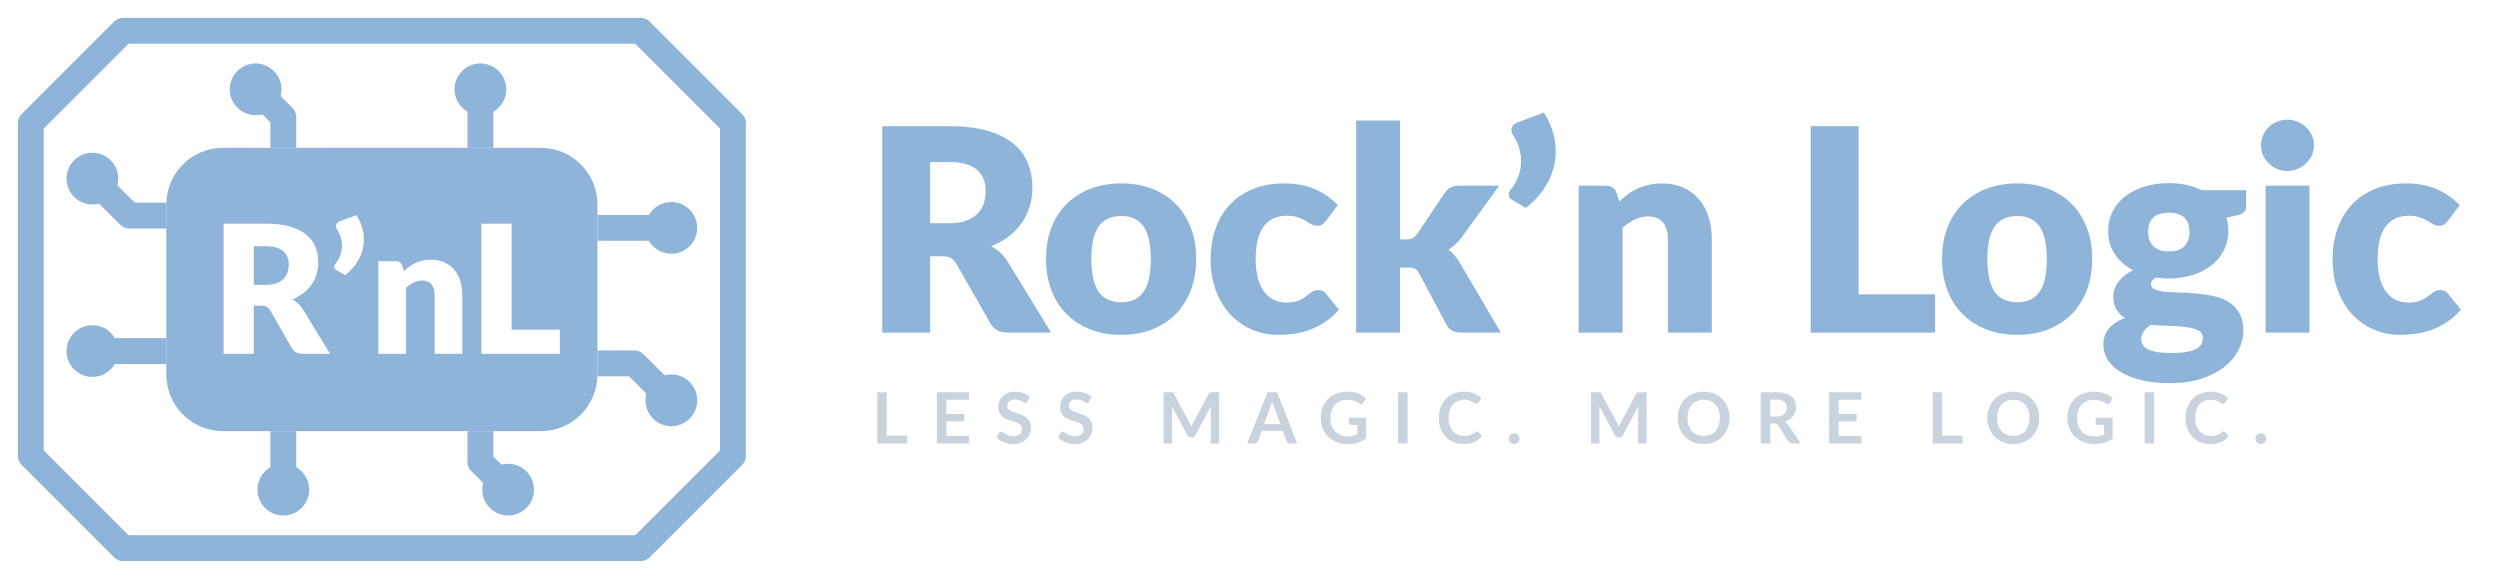
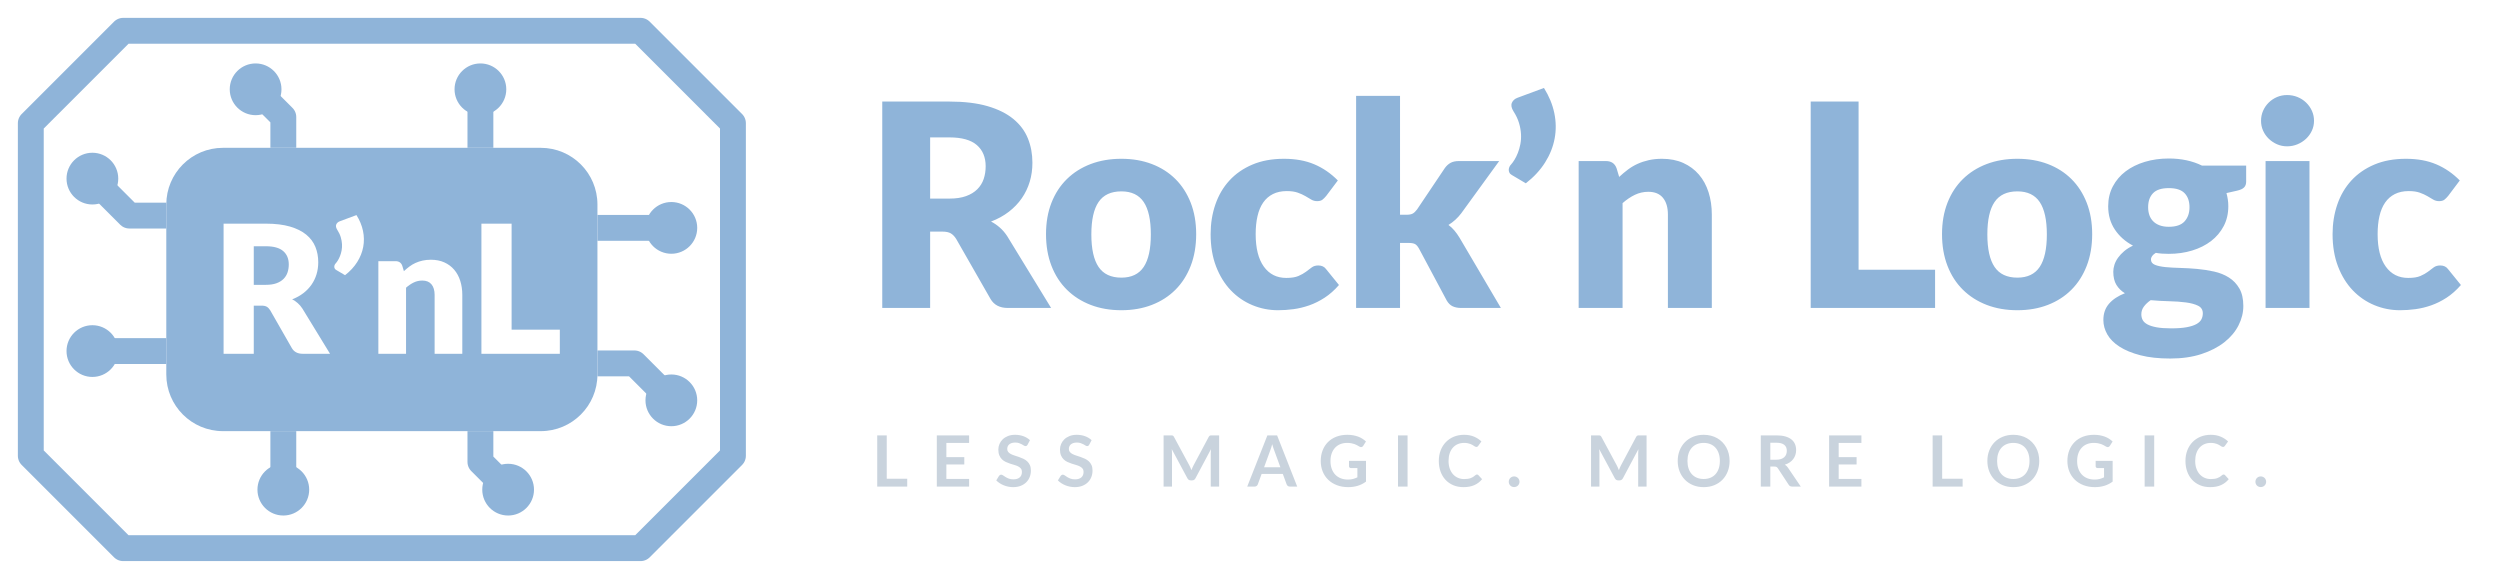
<svg xmlns="http://www.w3.org/2000/svg" viewBox="-2 -2 405.9 94">
  <polygon points="18,3 102,3 117,18 117,72 102,87 18,87 3,72 3,18" fill="none" stroke="#8fb4d9" stroke-width="4.2" stroke-linejoin="round" />
  <polyline points="25,33 19,33 13,27" fill="none" stroke="#8fb4d9" stroke-width="4.2" stroke-linejoin="round" />
  <circle cx="13" cy="27" r="4.2" fill="#8fb4d9" />
  <polyline points="25,55 13,55" fill="none" stroke="#8fb4d9" stroke-width="4.2" stroke-linejoin="round" />
  <circle cx="13" cy="55" r="4.2" fill="#8fb4d9" />
  <polyline points="44,22 44,17 39.5,12.5" fill="none" stroke="#8fb4d9" stroke-width="4.2" stroke-linejoin="round" />
  <circle cx="39.5" cy="12.5" r="4.2" fill="#8fb4d9" />
  <polyline points="76,22 76,12.5" fill="none" stroke="#8fb4d9" stroke-width="4.2" stroke-linejoin="round" />
  <circle cx="76" cy="12.5" r="4.2" fill="#8fb4d9" />
  <polyline points="95,57 101,57 107,63" fill="none" stroke="#8fb4d9" stroke-width="4.2" stroke-linejoin="round" />
  <circle cx="107" cy="63" r="4.2" fill="#8fb4d9" />
  <polyline points="95,35 107,35" fill="none" stroke="#8fb4d9" stroke-width="4.2" stroke-linejoin="round" />
  <circle cx="107" cy="35" r="4.2" fill="#8fb4d9" />
  <polyline points="76,68 76,73 80.5,77.5" fill="none" stroke="#8fb4d9" stroke-width="4.2" stroke-linejoin="round" />
  <circle cx="80.5" cy="77.5" r="4.2" fill="#8fb4d9" />
  <polyline points="44,68 44,77.5" fill="none" stroke="#8fb4d9" stroke-width="4.2" stroke-linejoin="round" />
  <circle cx="44" cy="77.5" r="4.2" fill="#8fb4d9" />
  <path d="M34.2,22 H85.8 A9.2,9.2 0 0 1 95,31.2 V58.8 A9.2,9.2 0 0 1 85.8,68 H34.2 A9.2,9.2 0 0 1 25,58.8 V31.2 A9.2,9.2 0 0 1 34.2,22 Z M41.174 44.246Q42.175 44.246 42.878 43.992Q43.581 43.738 44.031 43.289Q44.48 42.84 44.683 42.238Q44.886 41.636 44.886 40.94Q44.886 39.548 43.98 38.765Q43.074 37.982 41.174 37.982H39.202V44.246ZM51.585 55.44H47.148Q45.916 55.44 45.379 54.512L41.87 48.378Q41.624 47.987 41.319 47.806Q41.015 47.624 40.449 47.624H39.202V55.44H34.301V34.313H41.174Q43.465 34.313 45.082 34.785Q46.699 35.256 47.721 36.097Q48.743 36.938 49.207 38.084Q49.671 39.229 49.671 40.578Q49.671 41.607 49.396 42.52Q49.12 43.434 48.584 44.21Q48.047 44.985 47.257 45.594Q46.467 46.203 45.437 46.595Q45.916 46.841 46.336 47.211Q46.757 47.581 47.09 48.088ZM55.877 32.921Q56.66 34.168 56.936 35.488Q57.211 36.807 56.972 38.091Q56.733 39.374 55.993 40.548Q55.254 41.723 54.021 42.68L52.6 41.839Q52.412 41.737 52.339 41.585Q52.267 41.433 52.274 41.281Q52.281 41.128 52.347 40.991Q52.412 40.853 52.513 40.752Q52.673 40.578 52.861 40.273Q53.05 39.968 53.209 39.562Q53.369 39.157 53.463 38.671Q53.557 38.185 53.528 37.641Q53.499 37.097 53.325 36.51Q53.151 35.923 52.76 35.314Q52.441 34.806 52.593 34.444Q52.745 34.081 53.18 33.922ZM63.577 42.027Q64.012 41.621 64.476 41.273Q64.94 40.925 65.469 40.686Q65.998 40.447 66.614 40.309Q67.231 40.171 67.956 40.171Q69.188 40.171 70.138 40.599Q71.088 41.027 71.74 41.788Q72.393 42.549 72.726 43.601Q73.06 44.652 73.06 45.884V55.44H68.565V45.884Q68.565 44.782 68.057 44.166Q67.55 43.55 66.564 43.55Q65.824 43.55 65.179 43.862Q64.534 44.173 63.925 44.71V55.44H59.43V40.403H62.214Q63.055 40.403 63.316 41.157ZM88.894 51.525V55.44H76.163V34.313H81.064V51.525Z" fill="#8fb4d9" fill-rule="evenodd" />
-   <path d="M152.145 34.244Q153.732 34.244 154.847 33.841Q155.963 33.439 156.676 32.726Q157.389 32.013 157.711 31.059Q158.033 30.104 158.033 29.0Q158.033 26.792 156.596 25.55Q155.158 24.308 152.145 24.308H149.017V34.244ZM168.659 52.0H161.621Q159.666 52.0 158.815 50.528L153.249 40.799Q152.858 40.178 152.375 39.891Q151.892 39.603 150.995 39.603H149.017V52.0H141.243V18.489H152.145Q155.779 18.489 158.344 19.236Q160.908 19.984 162.53 21.318Q164.151 22.652 164.887 24.469Q165.623 26.286 165.623 28.425Q165.623 30.058 165.186 31.507Q164.749 32.956 163.898 34.187Q163.047 35.417 161.793 36.383Q160.54 37.349 158.907 37.97Q159.666 38.361 160.333 38.948Q161.0 39.534 161.529 40.339ZM180.067 27.781Q182.781 27.781 185.012 28.632Q187.243 29.483 188.842 31.07Q190.44 32.657 191.326 34.922Q192.211 37.188 192.211 40.017Q192.211 42.869 191.326 45.157Q190.44 47.446 188.842 49.044Q187.243 50.643 185.012 51.505Q182.781 52.368 180.067 52.368Q177.33 52.368 175.088 51.505Q172.845 50.643 171.224 49.044Q169.602 47.446 168.716 45.157Q167.831 42.869 167.831 40.017Q167.831 37.188 168.716 34.922Q169.602 32.657 171.224 31.07Q172.845 29.483 175.088 28.632Q177.33 27.781 180.067 27.781ZM180.067 47.078Q182.528 47.078 183.69 45.342Q184.851 43.605 184.851 40.063Q184.851 36.521 183.69 34.796Q182.528 33.071 180.067 33.071Q177.537 33.071 176.364 34.796Q175.191 36.521 175.191 40.063Q175.191 43.605 176.364 45.342Q177.537 47.078 180.067 47.078ZM213.325 33.807Q213.003 34.198 212.704 34.428Q212.405 34.658 211.853 34.658Q211.324 34.658 210.899 34.405Q210.473 34.152 209.944 33.841Q209.415 33.531 208.702 33.278Q207.989 33.025 206.931 33.025Q205.62 33.025 204.666 33.508Q203.711 33.991 203.09 34.888Q202.469 35.785 202.17 37.084Q201.871 38.384 201.871 40.017Q201.871 43.444 203.194 45.284Q204.516 47.124 206.839 47.124Q208.081 47.124 208.806 46.814Q209.53 46.503 210.036 46.123Q210.542 45.744 210.968 45.422Q211.393 45.1 212.037 45.1Q212.888 45.1 213.325 45.721L215.395 48.274Q214.291 49.539 213.072 50.332Q211.853 51.126 210.577 51.575Q209.3 52.023 208.012 52.196Q206.724 52.368 205.505 52.368Q203.32 52.368 201.331 51.54Q199.341 50.712 197.834 49.136Q196.328 47.561 195.442 45.261Q194.557 42.961 194.557 40.017Q194.557 37.441 195.328 35.199Q196.098 32.956 197.605 31.312Q199.111 29.667 201.331 28.724Q203.55 27.781 206.471 27.781Q209.277 27.781 211.393 28.678Q213.509 29.575 215.211 31.3ZM225.308 17.569V36.866H226.366Q227.033 36.866 227.378 36.671Q227.723 36.475 228.068 36.015L232.576 29.299Q232.99 28.724 233.519 28.437Q234.048 28.149 234.876 28.149H241.408L235.244 36.636Q234.37 37.786 233.174 38.522Q233.703 38.913 234.14 39.43Q234.577 39.948 234.968 40.592L241.684 52.0H235.244Q234.439 52.0 233.864 51.736Q233.289 51.471 232.898 50.804L228.39 42.363Q228.068 41.788 227.723 41.615Q227.378 41.443 226.688 41.443H225.308V52.0H218.178V17.569ZM248.676 16.281Q249.918 18.259 250.355 20.352Q250.792 22.445 250.413 24.48Q250.033 26.516 248.86 28.379Q247.687 30.242 245.732 31.76L243.478 30.426Q243.179 30.265 243.064 30.023Q242.949 29.782 242.961 29.541Q242.972 29.299 243.076 29.081Q243.179 28.862 243.34 28.701Q243.593 28.425 243.892 27.942Q244.191 27.459 244.444 26.815Q244.697 26.171 244.847 25.401Q244.996 24.63 244.95 23.768Q244.904 22.905 244.628 21.974Q244.352 21.042 243.731 20.076Q243.225 19.271 243.467 18.696Q243.708 18.121 244.398 17.868ZM260.889 30.725Q261.579 30.081 262.315 29.529Q263.051 28.977 263.89 28.598Q264.73 28.218 265.707 27.999Q266.685 27.781 267.835 27.781Q269.79 27.781 271.297 28.459Q272.803 29.138 273.838 30.346Q274.873 31.553 275.402 33.221Q275.931 34.888 275.931 36.843V52.0H268.801V36.843Q268.801 35.095 267.996 34.117Q267.191 33.14 265.627 33.14Q264.454 33.14 263.431 33.635Q262.407 34.129 261.441 34.98V52.0H254.311V28.149H258.727Q260.061 28.149 260.475 29.345ZM312.179 45.79V52.0H291.985V18.489H299.759V45.79ZM325.542 27.781Q328.256 27.781 330.487 28.632Q332.718 29.483 334.316 31.07Q335.915 32.657 336.8 34.922Q337.686 37.188 337.686 40.017Q337.686 42.869 336.8 45.157Q335.915 47.446 334.316 49.044Q332.718 50.643 330.487 51.505Q328.256 52.368 325.542 52.368Q322.805 52.368 320.562 51.505Q318.32 50.643 316.698 49.044Q315.077 47.446 314.192 45.157Q313.306 42.869 313.306 40.017Q313.306 37.188 314.192 34.922Q315.077 32.657 316.698 31.07Q318.32 29.483 320.562 28.632Q322.805 27.781 325.542 27.781ZM325.542 47.078Q328.003 47.078 329.164 45.342Q330.326 43.605 330.326 40.063Q330.326 36.521 329.164 34.796Q328.003 33.071 325.542 33.071Q323.012 33.071 321.839 34.796Q320.666 36.521 320.666 40.063Q320.666 43.605 321.839 45.342Q323.012 47.078 325.542 47.078ZM350.129 38.821Q351.9 38.821 352.693 37.935Q353.487 37.05 353.487 35.647Q353.487 34.198 352.693 33.37Q351.9 32.542 350.129 32.542Q348.358 32.542 347.564 33.37Q346.771 34.198 346.771 35.647Q346.771 36.337 346.966 36.912Q347.162 37.487 347.576 37.913Q347.99 38.338 348.622 38.579Q349.255 38.821 350.129 38.821ZM355.649 52.874Q355.649 52.023 354.89 51.644Q354.131 51.264 352.912 51.103Q351.693 50.942 350.186 50.907Q348.68 50.873 347.185 50.735Q346.518 51.195 346.092 51.758Q345.667 52.322 345.667 53.035Q345.667 53.541 345.885 53.955Q346.104 54.369 346.656 54.668Q347.208 54.967 348.139 55.139Q349.071 55.312 350.497 55.312Q352.038 55.312 353.027 55.128Q354.016 54.944 354.602 54.622Q355.189 54.3 355.419 53.852Q355.649 53.403 355.649 52.874ZM362.687 28.885V31.484Q362.687 32.082 362.353 32.427Q362.02 32.772 361.215 32.956L359.49 33.347Q359.628 33.853 359.708 34.382Q359.789 34.911 359.789 35.486Q359.789 37.28 359.041 38.706Q358.294 40.132 356.994 41.133Q355.695 42.133 353.924 42.674Q352.153 43.214 350.129 43.214Q349.577 43.214 349.048 43.179Q348.519 43.145 348.013 43.053Q347.231 43.536 347.231 44.134Q347.231 44.732 347.875 44.996Q348.519 45.261 349.577 45.365Q350.635 45.468 351.981 45.502Q353.326 45.537 354.729 45.663Q356.132 45.79 357.477 46.089Q358.823 46.388 359.881 47.055Q360.939 47.722 361.583 48.838Q362.227 49.953 362.227 51.678Q362.227 53.288 361.445 54.829Q360.663 56.37 359.145 57.566Q357.627 58.762 355.419 59.486Q353.211 60.211 350.359 60.211Q347.553 60.211 345.517 59.682Q343.482 59.153 342.136 58.29Q340.791 57.428 340.147 56.301Q339.503 55.174 339.503 53.955Q339.503 52.368 340.423 51.31Q341.343 50.252 342.999 49.608Q342.125 49.079 341.619 48.251Q341.113 47.423 341.113 46.112Q341.113 45.583 341.297 44.996Q341.481 44.41 341.883 43.846Q342.286 43.283 342.884 42.777Q343.482 42.271 344.31 41.88Q342.447 40.891 341.366 39.269Q340.285 37.648 340.285 35.486Q340.285 33.692 341.044 32.255Q341.803 30.817 343.125 29.816Q344.448 28.816 346.242 28.276Q348.036 27.735 350.129 27.735Q353.165 27.735 355.511 28.885ZM372.968 28.149V52.0H365.838V28.149ZM373.704 21.617Q373.704 22.468 373.359 23.215Q373.014 23.963 372.416 24.526Q371.818 25.09 371.024 25.424Q370.231 25.757 369.334 25.757Q368.46 25.757 367.701 25.424Q366.942 25.09 366.355 24.526Q365.769 23.963 365.435 23.215Q365.102 22.468 365.102 21.617Q365.102 20.743 365.435 19.984Q365.769 19.225 366.355 18.65Q366.942 18.075 367.701 17.753Q368.46 17.431 369.334 17.431Q370.231 17.431 371.024 17.753Q371.818 18.075 372.416 18.65Q373.014 19.225 373.359 19.984Q373.704 20.743 373.704 21.617ZM395.485 33.807Q395.163 34.198 394.864 34.428Q394.565 34.658 394.013 34.658Q393.484 34.658 393.058 34.405Q392.633 34.152 392.104 33.841Q391.575 33.531 390.862 33.278Q390.149 33.025 389.091 33.025Q387.78 33.025 386.825 33.508Q385.871 33.991 385.25 34.888Q384.629 35.785 384.33 37.084Q384.031 38.384 384.031 40.017Q384.031 43.444 385.353 45.284Q386.676 47.124 388.999 47.124Q390.241 47.124 390.965 46.814Q391.69 46.503 392.196 46.123Q392.702 45.744 393.127 45.422Q393.553 45.1 394.197 45.1Q395.048 45.1 395.485 45.721L397.555 48.274Q396.451 49.539 395.232 50.332Q394.013 51.126 392.736 51.575Q391.46 52.023 390.172 52.196Q388.884 52.368 387.665 52.368Q385.48 52.368 383.49 51.54Q381.501 50.712 379.994 49.136Q378.488 47.561 377.602 45.261Q376.717 42.961 376.717 40.017Q376.717 37.441 377.487 35.199Q378.258 32.956 379.764 31.312Q381.271 29.667 383.49 28.724Q385.71 27.781 388.631 27.781Q391.437 27.781 393.553 28.678Q395.669 29.575 397.371 31.3Z" fill="#8fb4d9" />
-   <path d="M145.296 68.724V70.0H140.426V61.685H141.972V68.724ZM151.653 62.916V65.222H154.562V66.412H151.653V68.764H155.344V70.0H150.1V61.685H155.344V62.916ZM164.84 63.198Q164.771 63.319 164.693 63.373Q164.616 63.428 164.501 63.428Q164.38 63.428 164.239 63.339Q164.098 63.249 163.903 63.14Q163.707 63.031 163.446 62.942Q163.184 62.853 162.827 62.853Q162.506 62.853 162.264 62.93Q162.023 63.008 161.859 63.146Q161.695 63.284 161.614 63.477Q161.534 63.669 161.534 63.899Q161.534 64.192 161.698 64.388Q161.862 64.584 162.132 64.721Q162.402 64.859 162.747 64.969Q163.092 65.078 163.454 65.202Q163.816 65.325 164.161 65.489Q164.506 65.653 164.777 65.903Q165.047 66.153 165.211 66.516Q165.375 66.878 165.375 67.395Q165.375 67.959 165.182 68.45Q164.989 68.942 164.619 69.307Q164.248 69.672 163.713 69.882Q163.178 70.092 162.488 70.092Q162.091 70.092 161.706 70.014Q161.321 69.937 160.967 69.793Q160.614 69.649 160.303 69.448Q159.993 69.247 159.751 68.999L160.206 68.258Q160.263 68.177 160.355 68.123Q160.447 68.068 160.55 68.068Q160.694 68.068 160.861 68.186Q161.028 68.304 161.258 68.447Q161.488 68.591 161.795 68.709Q162.103 68.827 162.534 68.827Q163.196 68.827 163.558 68.514Q163.92 68.2 163.92 67.614Q163.92 67.286 163.756 67.079Q163.592 66.872 163.322 66.731Q163.052 66.59 162.707 66.493Q162.362 66.395 162.005 66.28Q161.649 66.165 161.304 66.004Q160.959 65.843 160.689 65.584Q160.418 65.325 160.254 64.937Q160.09 64.549 160.09 63.98Q160.09 63.526 160.272 63.094Q160.453 62.663 160.798 62.329Q161.143 61.996 161.649 61.795Q162.155 61.593 162.81 61.593Q163.546 61.593 164.167 61.823Q164.788 62.053 165.225 62.468ZM174.848 63.198Q174.779 63.319 174.701 63.373Q174.623 63.428 174.508 63.428Q174.388 63.428 174.247 63.339Q174.106 63.249 173.91 63.14Q173.715 63.031 173.453 62.942Q173.192 62.853 172.835 62.853Q172.513 62.853 172.272 62.93Q172.03 63.008 171.866 63.146Q171.702 63.284 171.622 63.477Q171.541 63.669 171.541 63.899Q171.541 64.192 171.705 64.388Q171.869 64.584 172.139 64.721Q172.41 64.859 172.755 64.969Q173.1 65.078 173.462 65.202Q173.824 65.325 174.169 65.489Q174.514 65.653 174.784 65.903Q175.055 66.153 175.219 66.516Q175.382 66.878 175.382 67.395Q175.382 67.959 175.19 68.45Q174.997 68.942 174.626 69.307Q174.255 69.672 173.721 69.882Q173.186 70.092 172.496 70.092Q172.099 70.092 171.714 70.014Q171.329 69.937 170.975 69.793Q170.621 69.649 170.311 69.448Q170 69.247 169.759 68.999L170.213 68.258Q170.271 68.177 170.363 68.123Q170.455 68.068 170.558 68.068Q170.702 68.068 170.869 68.186Q171.035 68.304 171.265 68.447Q171.495 68.591 171.803 68.709Q172.111 68.827 172.542 68.827Q173.203 68.827 173.565 68.514Q173.928 68.2 173.928 67.614Q173.928 67.286 173.764 67.079Q173.6 66.872 173.33 66.731Q173.059 66.59 172.714 66.493Q172.369 66.395 172.013 66.28Q171.656 66.165 171.311 66.004Q170.966 65.843 170.696 65.584Q170.426 65.325 170.262 64.937Q170.098 64.549 170.098 63.98Q170.098 63.526 170.279 63.094Q170.46 62.663 170.805 62.329Q171.15 61.996 171.656 61.795Q172.162 61.593 172.818 61.593Q173.554 61.593 174.175 61.823Q174.796 62.053 175.233 62.468ZM195.938 61.685V70.0H194.576V64.63Q194.576 64.308 194.61 63.934L192.097 68.654Q191.919 68.994 191.551 68.994H191.333Q190.965 68.994 190.786 68.654L188.245 63.916Q188.262 64.106 188.274 64.29Q188.285 64.474 188.285 64.63V70.0H186.922V61.685H188.09Q188.193 61.685 188.268 61.691Q188.343 61.697 188.403 61.72Q188.463 61.743 188.512 61.795Q188.561 61.846 188.607 61.933L191.097 66.55Q191.195 66.734 191.278 66.929Q191.361 67.125 191.442 67.332Q191.522 67.119 191.609 66.921Q191.695 66.722 191.793 66.538L194.248 61.933Q194.294 61.846 194.346 61.795Q194.397 61.743 194.458 61.72Q194.518 61.697 194.593 61.691Q194.668 61.685 194.771 61.685ZM205.883 66.861 204.871 64.095Q204.796 63.911 204.716 63.658Q204.635 63.405 204.555 63.111Q204.48 63.405 204.399 63.661Q204.319 63.916 204.244 64.106L203.238 66.861ZM208.614 70.0H207.418Q207.217 70.0 207.09 69.899Q206.964 69.799 206.901 69.649L206.28 67.953H202.835L202.214 69.649Q202.168 69.781 202.036 69.891Q201.904 70.0 201.708 70.0H200.501L203.773 61.685H205.348ZM219.783 65.831V69.195Q219.151 69.661 218.435 69.876Q217.719 70.092 216.903 70.092Q215.885 70.092 215.06 69.776Q214.235 69.46 213.651 68.896Q213.067 68.332 212.751 67.55Q212.435 66.769 212.435 65.843Q212.435 64.906 212.74 64.124Q213.044 63.341 213.605 62.778Q214.166 62.215 214.965 61.904Q215.764 61.593 216.759 61.593Q217.265 61.593 217.705 61.674Q218.145 61.755 218.521 61.895Q218.898 62.036 219.208 62.237Q219.519 62.439 219.778 62.68L219.335 63.382Q219.231 63.548 219.065 63.586Q218.898 63.623 218.702 63.502Q218.513 63.393 218.323 63.284Q218.133 63.175 217.9 63.094Q217.667 63.014 217.377 62.962Q217.087 62.91 216.707 62.91Q216.092 62.91 215.595 63.117Q215.097 63.324 214.746 63.71Q214.396 64.095 214.206 64.635Q214.016 65.176 214.016 65.843Q214.016 66.556 214.22 67.116Q214.424 67.677 214.795 68.065Q215.166 68.453 215.689 68.657Q216.213 68.862 216.857 68.862Q217.317 68.862 217.679 68.764Q218.041 68.666 218.386 68.499V66.993H217.34Q217.19 66.993 217.107 66.909Q217.023 66.826 217.023 66.705V65.831ZM226.531 70.0H224.978V61.685H226.531ZM237.798 68.039Q237.924 68.039 238.022 68.137L238.632 68.798Q238.126 69.425 237.387 69.758Q236.648 70.092 235.613 70.092Q234.687 70.092 233.948 69.776Q233.209 69.46 232.686 68.896Q232.163 68.332 231.884 67.55Q231.605 66.769 231.605 65.843Q231.605 64.906 231.904 64.126Q232.203 63.347 232.747 62.784Q233.29 62.22 234.043 61.907Q234.796 61.593 235.711 61.593Q236.619 61.593 237.324 61.892Q238.028 62.191 238.522 62.675L238.005 63.393Q237.959 63.462 237.887 63.514Q237.815 63.566 237.689 63.566Q237.602 63.566 237.51 63.517Q237.418 63.468 237.309 63.396Q237.2 63.324 237.056 63.238Q236.912 63.152 236.723 63.08Q236.533 63.008 236.283 62.959Q236.033 62.91 235.705 62.91Q235.147 62.91 234.684 63.109Q234.221 63.307 233.888 63.684Q233.554 64.06 233.37 64.604Q233.186 65.147 233.186 65.843Q233.186 66.544 233.385 67.091Q233.583 67.637 233.922 68.011Q234.262 68.384 234.722 68.583Q235.182 68.781 235.711 68.781Q236.027 68.781 236.283 68.746Q236.539 68.712 236.754 68.637Q236.97 68.562 237.163 68.445Q237.355 68.327 237.545 68.154Q237.602 68.103 237.666 68.071Q237.729 68.039 237.798 68.039ZM242.964 69.218Q242.964 69.04 243.03 68.879Q243.096 68.718 243.211 68.603Q243.326 68.488 243.487 68.419Q243.648 68.35 243.832 68.35Q244.016 68.35 244.175 68.419Q244.333 68.488 244.451 68.603Q244.568 68.718 244.637 68.879Q244.706 69.04 244.706 69.218Q244.706 69.402 244.637 69.56Q244.568 69.718 244.451 69.833Q244.333 69.948 244.175 70.014Q244.016 70.081 243.832 70.081Q243.648 70.081 243.487 70.014Q243.326 69.948 243.211 69.833Q243.096 69.718 243.03 69.56Q242.964 69.402 242.964 69.218ZM265.337 61.685V70.0H263.974V64.63Q263.974 64.308 264.009 63.934L261.496 68.654Q261.318 68.994 260.95 68.994H260.731Q260.363 68.994 260.185 68.654L257.644 63.916Q257.661 64.106 257.672 64.29Q257.684 64.474 257.684 64.63V70.0H256.321V61.685H257.488Q257.592 61.685 257.667 61.691Q257.741 61.697 257.802 61.72Q257.862 61.743 257.911 61.795Q257.96 61.846 258.006 61.933L260.496 66.55Q260.593 66.734 260.677 66.929Q260.76 67.125 260.841 67.332Q260.921 67.119 261.007 66.921Q261.094 66.722 261.191 66.538L263.647 61.933Q263.693 61.846 263.745 61.795Q263.796 61.743 263.857 61.72Q263.917 61.697 263.992 61.691Q264.066 61.685 264.17 61.685ZM278.818 65.843Q278.818 66.757 278.516 67.536Q278.214 68.315 277.662 68.885Q277.11 69.454 276.334 69.773Q275.558 70.092 274.609 70.092Q273.666 70.092 272.89 69.773Q272.113 69.454 271.559 68.885Q271.004 68.315 270.699 67.536Q270.394 66.757 270.394 65.843Q270.394 64.928 270.699 64.149Q271.004 63.37 271.559 62.801Q272.113 62.232 272.89 61.913Q273.666 61.593 274.609 61.593Q275.241 61.593 275.799 61.74Q276.357 61.887 276.823 62.154Q277.288 62.422 277.659 62.804Q278.03 63.186 278.289 63.658Q278.548 64.129 278.683 64.681Q278.818 65.233 278.818 65.843ZM277.237 65.843Q277.237 65.159 277.053 64.615Q276.869 64.072 276.529 63.692Q276.19 63.313 275.704 63.111Q275.218 62.91 274.609 62.91Q273.999 62.91 273.514 63.111Q273.028 63.313 272.686 63.692Q272.343 64.072 272.159 64.615Q271.975 65.159 271.975 65.843Q271.975 66.527 272.159 67.07Q272.343 67.614 272.686 67.99Q273.028 68.367 273.514 68.568Q273.999 68.769 274.609 68.769Q275.218 68.769 275.704 68.568Q276.19 68.367 276.529 67.99Q276.869 67.614 277.053 67.07Q277.237 66.527 277.237 65.843ZM286.393 65.641Q286.83 65.641 287.155 65.532Q287.48 65.423 287.69 65.23Q287.9 65.038 288.003 64.773Q288.107 64.509 288.107 64.192Q288.107 63.56 287.69 63.221Q287.273 62.882 286.416 62.882H285.428V65.641ZM290.373 70.0H288.975Q288.578 70.0 288.4 69.689L286.652 67.027Q286.554 66.878 286.437 66.815Q286.319 66.751 286.089 66.751H285.428V70.0H283.881V61.685H286.416Q287.262 61.685 287.868 61.861Q288.475 62.036 288.863 62.353Q289.251 62.669 289.435 63.109Q289.619 63.548 289.619 64.078Q289.619 64.497 289.496 64.871Q289.372 65.245 289.139 65.549Q288.906 65.854 288.564 66.084Q288.222 66.314 287.785 66.447Q287.934 66.533 288.061 66.651Q288.188 66.769 288.291 66.93ZM296.528 62.916V65.222H299.437V66.412H296.528V68.764H300.219V70.0H294.975V61.685H300.219V62.916ZM316.652 68.724V70.0H311.782V61.685H313.329V68.724ZM329.092 65.843Q329.092 66.757 328.791 67.536Q328.489 68.315 327.937 68.885Q327.385 69.454 326.608 69.773Q325.832 70.092 324.883 70.092Q323.94 70.092 323.164 69.773Q322.388 69.454 321.833 68.885Q321.278 68.315 320.973 67.536Q320.669 66.757 320.669 65.843Q320.669 64.928 320.973 64.149Q321.278 63.37 321.833 62.801Q322.388 62.232 323.164 61.913Q323.94 61.593 324.883 61.593Q325.516 61.593 326.074 61.74Q326.631 61.887 327.097 62.154Q327.563 62.422 327.934 62.804Q328.305 63.186 328.563 63.658Q328.822 64.129 328.957 64.681Q329.092 65.233 329.092 65.843ZM327.511 65.843Q327.511 65.159 327.327 64.615Q327.143 64.072 326.804 63.692Q326.465 63.313 325.979 63.111Q325.493 62.91 324.883 62.91Q324.274 62.91 323.788 63.111Q323.302 63.313 322.96 63.692Q322.618 64.072 322.434 64.615Q322.25 65.159 322.25 65.843Q322.25 66.527 322.434 67.07Q322.618 67.614 322.96 67.99Q323.302 68.367 323.788 68.568Q324.274 68.769 324.883 68.769Q325.493 68.769 325.979 68.568Q326.465 68.367 326.804 67.99Q327.143 67.614 327.327 67.07Q327.511 66.527 327.511 65.843ZM341.009 65.831V69.195Q340.377 69.661 339.661 69.876Q338.945 70.092 338.128 70.092Q337.111 70.092 336.286 69.776Q335.46 69.46 334.877 68.896Q334.293 68.332 333.977 67.55Q333.661 66.769 333.661 65.843Q333.661 64.906 333.965 64.124Q334.27 63.341 334.831 62.778Q335.391 62.215 336.191 61.904Q336.99 61.593 337.985 61.593Q338.491 61.593 338.931 61.674Q339.37 61.755 339.747 61.895Q340.124 62.036 340.434 62.237Q340.745 62.439 341.003 62.68L340.561 63.382Q340.457 63.548 340.29 63.586Q340.124 63.623 339.928 63.502Q339.738 63.393 339.549 63.284Q339.359 63.175 339.126 63.094Q338.893 63.014 338.603 62.962Q338.312 62.91 337.933 62.91Q337.318 62.91 336.82 63.117Q336.323 63.324 335.972 63.71Q335.621 64.095 335.432 64.635Q335.242 65.176 335.242 65.843Q335.242 66.556 335.446 67.116Q335.65 67.677 336.021 68.065Q336.392 68.453 336.915 68.657Q337.438 68.862 338.082 68.862Q338.542 68.862 338.905 68.764Q339.267 68.666 339.612 68.499V66.993H338.565Q338.416 66.993 338.333 66.909Q338.249 66.826 338.249 66.705V65.831ZM347.757 70.0H346.204V61.685H347.757ZM359.024 68.039Q359.15 68.039 359.248 68.137L359.857 68.798Q359.351 69.425 358.613 69.758Q357.874 70.092 356.839 70.092Q355.913 70.092 355.174 69.776Q354.435 69.46 353.912 68.896Q353.389 68.332 353.11 67.55Q352.831 66.769 352.831 65.843Q352.831 64.906 353.13 64.126Q353.429 63.347 353.972 62.784Q354.516 62.22 355.269 61.907Q356.022 61.593 356.936 61.593Q357.845 61.593 358.549 61.892Q359.254 62.191 359.748 62.675L359.231 63.393Q359.185 63.462 359.113 63.514Q359.041 63.566 358.914 63.566Q358.828 63.566 358.736 63.517Q358.644 63.468 358.535 63.396Q358.426 63.324 358.282 63.238Q358.138 63.152 357.948 63.08Q357.759 63.008 357.509 62.959Q357.258 62.91 356.931 62.91Q356.373 62.91 355.91 63.109Q355.447 63.307 355.114 63.684Q354.78 64.06 354.596 64.604Q354.412 65.147 354.412 65.843Q354.412 66.544 354.611 67.091Q354.809 67.637 355.148 68.011Q355.487 68.384 355.947 68.583Q356.407 68.781 356.936 68.781Q357.253 68.781 357.509 68.746Q357.764 68.712 357.98 68.637Q358.196 68.562 358.388 68.445Q358.581 68.327 358.771 68.154Q358.828 68.103 358.891 68.071Q358.955 68.039 359.024 68.039ZM364.19 69.218Q364.19 69.04 364.256 68.879Q364.322 68.718 364.437 68.603Q364.552 68.488 364.713 68.419Q364.874 68.35 365.058 68.35Q365.242 68.35 365.4 68.419Q365.558 68.488 365.676 68.603Q365.794 68.718 365.863 68.879Q365.932 69.04 365.932 69.218Q365.932 69.402 365.863 69.56Q365.794 69.718 365.676 69.833Q365.558 69.948 365.4 70.014Q365.242 70.081 365.058 70.081Q364.874 70.081 364.713 70.014Q364.552 69.948 364.437 69.833Q364.322 69.718 364.256 69.56Q364.19 69.402 364.19 69.218Z" fill="#c9d3dd" />
+   <path d="M152.145 30.244Q153.732 30.244 154.847 29.841Q155.963 29.439 156.676 28.726Q157.389 28.013 157.711 27.059Q158.033 26.104 158.033 25.0Q158.033 22.792 156.596 21.55Q155.158 20.308 152.145 20.308H149.017V30.244ZM168.659 48.0H161.621Q159.666 48.0 158.815 46.528L153.249 36.799Q152.858 36.178 152.375 35.891Q151.892 35.603 150.995 35.603H149.017V48.0H141.243V14.489H152.145Q155.779 14.489 158.344 15.236Q160.908 15.984 162.53 17.318Q164.151 18.652 164.887 20.469Q165.623 22.286 165.623 24.425Q165.623 26.058 165.186 27.507Q164.749 28.956 163.898 30.187Q163.047 31.417 161.793 32.383Q160.54 33.349 158.907 33.97Q159.666 34.361 160.333 34.948Q161.0 35.534 161.529 36.339ZM180.067 23.781Q182.781 23.781 185.012 24.632Q187.243 25.483 188.842 27.07Q190.44 28.657 191.326 30.922Q192.211 33.188 192.211 36.017Q192.211 38.869 191.326 41.157Q190.44 43.446 188.842 45.044Q187.243 46.643 185.012 47.505Q182.781 48.368 180.067 48.368Q177.33 48.368 175.088 47.505Q172.845 46.643 171.224 45.044Q169.602 43.446 168.716 41.157Q167.831 38.869 167.831 36.017Q167.831 33.188 168.716 30.922Q169.602 28.657 171.224 27.07Q172.845 25.483 175.088 24.632Q177.33 23.781 180.067 23.781ZM180.067 43.078Q182.528 43.078 183.69 41.342Q184.851 39.605 184.851 36.063Q184.851 32.521 183.69 30.796Q182.528 29.071 180.067 29.071Q177.537 29.071 176.364 30.796Q175.191 32.521 175.191 36.063Q175.191 39.605 176.364 41.342Q177.537 43.078 180.067 43.078ZM213.325 29.807Q213.003 30.198 212.704 30.428Q212.405 30.658 211.853 30.658Q211.324 30.658 210.899 30.405Q210.473 30.152 209.944 29.841Q209.415 29.531 208.702 29.278Q207.989 29.025 206.931 29.025Q205.62 29.025 204.666 29.508Q203.711 29.991 203.09 30.888Q202.469 31.785 202.17 33.084Q201.871 34.384 201.871 36.017Q201.871 39.444 203.194 41.284Q204.516 43.124 206.839 43.124Q208.081 43.124 208.806 42.814Q209.53 42.503 210.036 42.123Q210.542 41.744 210.968 41.422Q211.393 41.1 212.037 41.1Q212.888 41.1 213.325 41.721L215.395 44.274Q214.291 45.539 213.072 46.332Q211.853 47.126 210.577 47.575Q209.3 48.023 208.012 48.196Q206.724 48.368 205.505 48.368Q203.32 48.368 201.331 47.54Q199.341 46.712 197.834 45.136Q196.328 43.561 195.442 41.261Q194.557 38.961 194.557 36.017Q194.557 33.441 195.328 31.199Q196.098 28.956 197.605 27.312Q199.111 25.667 201.331 24.724Q203.55 23.781 206.471 23.781Q209.277 23.781 211.393 24.678Q213.509 25.575 215.211 27.3ZM225.308 13.569V32.866H226.366Q227.033 32.866 227.378 32.671Q227.723 32.475 228.068 32.015L232.576 25.299Q232.99 24.724 233.519 24.437Q234.048 24.149 234.876 24.149H241.408L235.244 32.636Q234.37 33.786 233.174 34.522Q233.703 34.913 234.14 35.43Q234.577 35.948 234.968 36.592L241.684 48.0H235.244Q234.439 48.0 233.864 47.736Q233.289 47.471 232.898 46.804L228.39 38.363Q228.068 37.788 227.723 37.615Q227.378 37.443 226.688 37.443H225.308V48.0H218.178V13.569ZM248.676 12.281Q249.918 14.259 250.355 16.352Q250.792 18.445 250.413 20.48Q250.033 22.516 248.86 24.379Q247.687 26.242 245.732 27.76L243.478 26.426Q243.179 26.265 243.064 26.023Q242.949 25.782 242.961 25.541Q242.972 25.299 243.076 25.081Q243.179 24.862 243.34 24.701Q243.593 24.425 243.892 23.942Q244.191 23.459 244.444 22.815Q244.697 22.171 244.847 21.401Q244.996 20.63 244.95 19.768Q244.904 18.905 244.628 17.974Q244.352 17.042 243.731 16.076Q243.225 15.271 243.467 14.696Q243.708 14.121 244.398 13.868ZM260.889 26.725Q261.579 26.081 262.315 25.529Q263.051 24.977 263.89 24.598Q264.73 24.218 265.707 23.999Q266.685 23.781 267.835 23.781Q269.79 23.781 271.297 24.459Q272.803 25.138 273.838 26.346Q274.873 27.553 275.402 29.221Q275.931 30.888 275.931 32.843V48.0H268.801V32.843Q268.801 31.095 267.996 30.117Q267.191 29.14 265.627 29.14Q264.454 29.14 263.431 29.635Q262.407 30.129 261.441 30.98V48.0H254.311V24.149H258.727Q260.061 24.149 260.475 25.345ZM312.179 41.79V48.0H291.985V14.489H299.759V41.79ZM325.542 23.781Q328.256 23.781 330.487 24.632Q332.718 25.483 334.316 27.07Q335.915 28.657 336.8 30.922Q337.686 33.188 337.686 36.017Q337.686 38.869 336.8 41.157Q335.915 43.446 334.316 45.044Q332.718 46.643 330.487 47.505Q328.256 48.368 325.542 48.368Q322.805 48.368 320.562 47.505Q318.32 46.643 316.698 45.044Q315.077 43.446 314.192 41.157Q313.306 38.869 313.306 36.017Q313.306 33.188 314.192 30.922Q315.077 28.657 316.698 27.07Q318.32 25.483 320.562 24.632Q322.805 23.781 325.542 23.781ZM325.542 43.078Q328.003 43.078 329.164 41.342Q330.326 39.605 330.326 36.063Q330.326 32.521 329.164 30.796Q328.003 29.071 325.542 29.071Q323.012 29.071 321.839 30.796Q320.666 32.521 320.666 36.063Q320.666 39.605 321.839 41.342Q323.012 43.078 325.542 43.078ZM350.129 34.821Q351.9 34.821 352.693 33.935Q353.487 33.05 353.487 31.647Q353.487 30.198 352.693 29.37Q351.9 28.542 350.129 28.542Q348.358 28.542 347.564 29.37Q346.771 30.198 346.771 31.647Q346.771 32.337 346.966 32.912Q347.162 33.487 347.576 33.913Q347.99 34.338 348.622 34.579Q349.255 34.821 350.129 34.821ZM355.649 48.874Q355.649 48.023 354.89 47.644Q354.131 47.264 352.912 47.103Q351.693 46.942 350.186 46.907Q348.68 46.873 347.185 46.735Q346.518 47.195 346.092 47.758Q345.667 48.322 345.667 49.035Q345.667 49.541 345.885 49.955Q346.104 50.369 346.656 50.668Q347.208 50.967 348.139 51.139Q349.071 51.312 350.497 51.312Q352.038 51.312 353.027 51.128Q354.016 50.944 354.602 50.622Q355.189 50.3 355.419 49.852Q355.649 49.403 355.649 48.874ZM362.687 24.885V27.484Q362.687 28.082 362.353 28.427Q362.02 28.772 361.215 28.956L359.49 29.347Q359.628 29.853 359.708 30.382Q359.789 30.911 359.789 31.486Q359.789 33.28 359.041 34.706Q358.294 36.132 356.994 37.133Q355.695 38.133 353.924 38.674Q352.153 39.214 350.129 39.214Q349.577 39.214 349.048 39.179Q348.519 39.145 348.013 39.053Q347.231 39.536 347.231 40.134Q347.231 40.732 347.875 40.996Q348.519 41.261 349.577 41.365Q350.635 41.468 351.981 41.502Q353.326 41.537 354.729 41.663Q356.132 41.79 357.477 42.089Q358.823 42.388 359.881 43.055Q360.939 43.722 361.583 44.838Q362.227 45.953 362.227 47.678Q362.227 49.288 361.445 50.829Q360.663 52.37 359.145 53.566Q357.627 54.762 355.419 55.486Q353.211 56.211 350.359 56.211Q347.553 56.211 345.517 55.682Q343.482 55.153 342.136 54.29Q340.791 53.428 340.147 52.301Q339.503 51.174 339.503 49.955Q339.503 48.368 340.423 47.31Q341.343 46.252 342.999 45.608Q342.125 45.079 341.619 44.251Q341.113 43.423 341.113 42.112Q341.113 41.583 341.297 40.996Q341.481 40.41 341.883 39.846Q342.286 39.283 342.884 38.777Q343.482 38.271 344.31 37.88Q342.447 36.891 341.366 35.269Q340.285 33.648 340.285 31.486Q340.285 29.692 341.044 28.255Q341.803 26.817 343.125 25.816Q344.448 24.816 346.242 24.276Q348.036 23.735 350.129 23.735Q353.165 23.735 355.511 24.885ZM372.968 24.149V48.0H365.838V24.149ZM373.704 17.617Q373.704 18.468 373.359 19.215Q373.014 19.963 372.416 20.526Q371.818 21.09 371.024 21.424Q370.231 21.757 369.334 21.757Q368.46 21.757 367.701 21.424Q366.942 21.09 366.355 20.526Q365.769 19.963 365.435 19.215Q365.102 18.468 365.102 17.617Q365.102 16.743 365.435 15.984Q365.769 15.225 366.355 14.65Q366.942 14.075 367.701 13.753Q368.46 13.431 369.334 13.431Q370.231 13.431 371.024 13.753Q371.818 14.075 372.416 14.65Q373.014 15.225 373.359 15.984Q373.704 16.743 373.704 17.617ZM395.485 29.807Q395.163 30.198 394.864 30.428Q394.565 30.658 394.013 30.658Q393.484 30.658 393.058 30.405Q392.633 30.152 392.104 29.841Q391.575 29.531 390.862 29.278Q390.149 29.025 389.091 29.025Q387.78 29.025 386.825 29.508Q385.871 29.991 385.25 30.888Q384.629 31.785 384.33 33.084Q384.031 34.384 384.031 36.017Q384.031 39.444 385.353 41.284Q386.676 43.124 388.999 43.124Q390.241 43.124 390.965 42.814Q391.69 42.503 392.196 42.123Q392.702 41.744 393.127 41.422Q393.553 41.1 394.197 41.1Q395.048 41.1 395.485 41.721L397.555 44.274Q396.451 45.539 395.232 46.332Q394.013 47.126 392.736 47.575Q391.46 48.023 390.172 48.196Q388.884 48.368 387.665 48.368Q385.48 48.368 383.49 47.54Q381.501 46.712 379.994 45.136Q378.488 43.561 377.602 41.261Q376.717 38.961 376.717 36.017Q376.717 33.441 377.487 31.199Q378.258 28.956 379.764 27.312Q381.271 25.667 383.49 24.724Q385.71 23.781 388.631 23.781Q391.437 23.781 393.553 24.678Q395.669 25.575 397.371 27.3Z" fill="#8fb4d9" />
+   <path d="M145.296 75.724V77.0H140.426V68.686H141.972V75.724ZM151.653 69.916V72.222H154.562V73.412H151.653V75.764H155.344V77.0H150.1V68.686H155.344V69.916ZM164.84 70.198Q164.771 70.319 164.693 70.373Q164.616 70.428 164.501 70.428Q164.38 70.428 164.239 70.339Q164.098 70.249 163.903 70.14Q163.707 70.031 163.446 69.942Q163.184 69.853 162.827 69.853Q162.506 69.853 162.264 69.93Q162.023 70.008 161.859 70.146Q161.695 70.284 161.614 70.477Q161.534 70.669 161.534 70.899Q161.534 71.192 161.698 71.388Q161.862 71.584 162.132 71.721Q162.402 71.859 162.747 71.969Q163.092 72.078 163.454 72.202Q163.816 72.325 164.161 72.489Q164.506 72.653 164.777 72.903Q165.047 73.153 165.211 73.516Q165.375 73.878 165.375 74.395Q165.375 74.959 165.182 75.45Q164.989 75.942 164.619 76.307Q164.248 76.672 163.713 76.882Q163.178 77.092 162.488 77.092Q162.091 77.092 161.706 77.014Q161.321 76.937 160.967 76.793Q160.614 76.649 160.303 76.448Q159.993 76.247 159.751 75.999L160.206 75.258Q160.263 75.177 160.355 75.123Q160.447 75.068 160.55 75.068Q160.694 75.068 160.861 75.186Q161.028 75.304 161.258 75.447Q161.488 75.591 161.795 75.709Q162.103 75.827 162.534 75.827Q163.196 75.827 163.558 75.514Q163.92 75.2 163.92 74.614Q163.92 74.286 163.756 74.079Q163.592 73.872 163.322 73.731Q163.052 73.59 162.707 73.493Q162.362 73.395 162.005 73.28Q161.649 73.165 161.304 73.004Q160.959 72.843 160.689 72.584Q160.418 72.325 160.254 71.937Q160.09 71.549 160.09 70.98Q160.09 70.525 160.272 70.094Q160.453 69.663 160.798 69.329Q161.143 68.996 161.649 68.795Q162.155 68.594 162.81 68.594Q163.546 68.594 164.167 68.823Q164.788 69.053 165.225 69.468ZM174.848 70.198Q174.779 70.319 174.701 70.373Q174.623 70.428 174.508 70.428Q174.388 70.428 174.247 70.339Q174.106 70.249 173.91 70.14Q173.715 70.031 173.453 69.942Q173.192 69.853 172.835 69.853Q172.513 69.853 172.272 69.93Q172.03 70.008 171.866 70.146Q171.702 70.284 171.622 70.477Q171.541 70.669 171.541 70.899Q171.541 71.192 171.705 71.388Q171.869 71.584 172.139 71.721Q172.41 71.859 172.755 71.969Q173.1 72.078 173.462 72.202Q173.824 72.325 174.169 72.489Q174.514 72.653 174.784 72.903Q175.055 73.153 175.219 73.516Q175.382 73.878 175.382 74.395Q175.382 74.959 175.19 75.45Q174.997 75.942 174.626 76.307Q174.255 76.672 173.721 76.882Q173.186 77.092 172.496 77.092Q172.099 77.092 171.714 77.014Q171.329 76.937 170.975 76.793Q170.621 76.649 170.311 76.448Q170 76.247 169.759 75.999L170.213 75.258Q170.271 75.177 170.363 75.123Q170.455 75.068 170.558 75.068Q170.702 75.068 170.869 75.186Q171.035 75.304 171.265 75.447Q171.495 75.591 171.803 75.709Q172.111 75.827 172.542 75.827Q173.203 75.827 173.565 75.514Q173.928 75.2 173.928 74.614Q173.928 74.286 173.764 74.079Q173.6 73.872 173.33 73.731Q173.059 73.59 172.714 73.493Q172.369 73.395 172.013 73.28Q171.656 73.165 171.311 73.004Q170.966 72.843 170.696 72.584Q170.426 72.325 170.262 71.937Q170.098 71.549 170.098 70.98Q170.098 70.525 170.279 70.094Q170.46 69.663 170.805 69.329Q171.15 68.996 171.656 68.795Q172.162 68.594 172.818 68.594Q173.554 68.594 174.175 68.823Q174.796 69.053 175.233 69.468ZM195.938 68.686V77.0H194.576V71.63Q194.576 71.308 194.61 70.934L192.097 75.654Q191.919 75.994 191.551 75.994H191.333Q190.965 75.994 190.786 75.654L188.245 70.916Q188.262 71.106 188.274 71.29Q188.285 71.474 188.285 71.63V77.0H186.922V68.686H188.09Q188.193 68.686 188.268 68.691Q188.343 68.697 188.403 68.72Q188.463 68.743 188.512 68.795Q188.561 68.847 188.607 68.933L191.097 73.55Q191.195 73.734 191.278 73.929Q191.361 74.125 191.442 74.332Q191.522 74.119 191.609 73.921Q191.695 73.722 191.793 73.538L194.248 68.933Q194.294 68.847 194.346 68.795Q194.397 68.743 194.458 68.72Q194.518 68.697 194.593 68.691Q194.668 68.686 194.771 68.686ZM205.883 73.861 204.871 71.095Q204.796 70.911 204.716 70.658Q204.635 70.405 204.555 70.112Q204.48 70.405 204.399 70.661Q204.319 70.916 204.244 71.106L203.238 73.861ZM208.614 77.0H207.418Q207.217 77.0 207.09 76.899Q206.964 76.799 206.901 76.649L206.28 74.953H202.835L202.214 76.649Q202.168 76.781 202.036 76.891Q201.904 77.0 201.708 77.0H200.501L203.773 68.686H205.348ZM219.783 72.831V76.195Q219.151 76.661 218.435 76.876Q217.719 77.092 216.903 77.092Q215.885 77.092 215.06 76.776Q214.235 76.46 213.651 75.896Q213.067 75.332 212.751 74.55Q212.435 73.769 212.435 72.843Q212.435 71.906 212.74 71.124Q213.044 70.341 213.605 69.778Q214.166 69.215 214.965 68.904Q215.764 68.594 216.759 68.594Q217.265 68.594 217.705 68.674Q218.145 68.755 218.521 68.895Q218.898 69.036 219.208 69.237Q219.519 69.439 219.778 69.68L219.335 70.382Q219.231 70.549 219.065 70.586Q218.898 70.623 218.702 70.502Q218.513 70.393 218.323 70.284Q218.133 70.175 217.9 70.094Q217.667 70.014 217.377 69.962Q217.087 69.91 216.707 69.91Q216.092 69.91 215.595 70.117Q215.097 70.324 214.746 70.71Q214.396 71.095 214.206 71.635Q214.016 72.176 214.016 72.843Q214.016 73.556 214.22 74.116Q214.424 74.677 214.795 75.065Q215.166 75.453 215.689 75.657Q216.213 75.862 216.857 75.862Q217.317 75.862 217.679 75.764Q218.041 75.666 218.386 75.499V73.993H217.34Q217.19 73.993 217.107 73.909Q217.023 73.826 217.023 73.705V72.831ZM226.531 77.0H224.978V68.686H226.531ZM237.798 75.039Q237.924 75.039 238.022 75.137L238.632 75.798Q238.126 76.425 237.387 76.758Q236.648 77.092 235.613 77.092Q234.687 77.092 233.948 76.776Q233.209 76.46 232.686 75.896Q232.163 75.332 231.884 74.55Q231.605 73.769 231.605 72.843Q231.605 71.906 231.904 71.126Q232.203 70.347 232.747 69.784Q233.29 69.22 234.043 68.907Q234.796 68.594 235.711 68.594Q236.619 68.594 237.324 68.893Q238.028 69.192 238.522 69.674L238.005 70.393Q237.959 70.462 237.887 70.514Q237.815 70.566 237.689 70.566Q237.602 70.566 237.51 70.517Q237.418 70.468 237.309 70.396Q237.2 70.324 237.056 70.238Q236.912 70.152 236.723 70.08Q236.533 70.008 236.283 69.959Q236.033 69.91 235.705 69.91Q235.147 69.91 234.684 70.109Q234.221 70.307 233.888 70.684Q233.554 71.06 233.37 71.604Q233.186 72.147 233.186 72.843Q233.186 73.544 233.385 74.091Q233.583 74.637 233.922 75.011Q234.262 75.384 234.722 75.583Q235.182 75.781 235.711 75.781Q236.027 75.781 236.283 75.746Q236.539 75.712 236.754 75.637Q236.97 75.562 237.163 75.445Q237.355 75.327 237.545 75.154Q237.602 75.103 237.666 75.071Q237.729 75.039 237.798 75.039ZM242.964 76.218Q242.964 76.04 243.03 75.879Q243.096 75.718 243.211 75.603Q243.326 75.488 243.487 75.419Q243.648 75.35 243.832 75.35Q244.016 75.35 244.175 75.419Q244.333 75.488 244.451 75.603Q244.568 75.718 244.637 75.879Q244.706 76.04 244.706 76.218Q244.706 76.402 244.637 76.56Q244.568 76.718 244.451 76.833Q244.333 76.948 244.175 77.014Q244.016 77.081 243.832 77.081Q243.648 77.081 243.487 77.014Q243.326 76.948 243.211 76.833Q243.096 76.718 243.03 76.56Q242.964 76.402 242.964 76.218ZM265.337 68.686V77.0H263.974V71.63Q263.974 71.308 264.009 70.934L261.496 75.654Q261.318 75.994 260.95 75.994H260.731Q260.363 75.994 260.185 75.654L257.644 70.916Q257.661 71.106 257.672 71.29Q257.684 71.474 257.684 71.63V77.0H256.321V68.686H257.488Q257.592 68.686 257.667 68.691Q257.741 68.697 257.802 68.72Q257.862 68.743 257.911 68.795Q257.96 68.847 258.006 68.933L260.496 73.55Q260.593 73.734 260.677 73.929Q260.76 74.125 260.841 74.332Q260.921 74.119 261.007 73.921Q261.094 73.722 261.191 73.538L263.647 68.933Q263.693 68.847 263.745 68.795Q263.796 68.743 263.857 68.72Q263.917 68.697 263.992 68.691Q264.066 68.686 264.17 68.686ZM278.818 72.843Q278.818 73.757 278.516 74.536Q278.214 75.315 277.662 75.885Q277.11 76.454 276.334 76.773Q275.558 77.092 274.609 77.092Q273.666 77.092 272.89 76.773Q272.113 76.454 271.559 75.885Q271.004 75.315 270.699 74.536Q270.394 73.757 270.394 72.843Q270.394 71.928 270.699 71.149Q271.004 70.37 271.559 69.801Q272.113 69.232 272.89 68.913Q273.666 68.594 274.609 68.594Q275.241 68.594 275.799 68.74Q276.357 68.887 276.823 69.154Q277.288 69.421 277.659 69.804Q278.03 70.186 278.289 70.658Q278.548 71.129 278.683 71.681Q278.818 72.233 278.818 72.843ZM277.237 72.843Q277.237 72.159 277.053 71.615Q276.869 71.072 276.529 70.692Q276.19 70.313 275.704 70.112Q275.218 69.91 274.609 69.91Q273.999 69.91 273.514 70.112Q273.028 70.313 272.686 70.692Q272.343 71.072 272.159 71.615Q271.975 72.159 271.975 72.843Q271.975 73.527 272.159 74.07Q272.343 74.614 272.686 74.99Q273.028 75.367 273.514 75.568Q273.999 75.769 274.609 75.769Q275.218 75.769 275.704 75.568Q276.19 75.367 276.529 74.99Q276.869 74.614 277.053 74.07Q277.237 73.527 277.237 72.843ZM286.393 72.641Q286.83 72.641 287.155 72.532Q287.48 72.423 287.69 72.23Q287.9 72.038 288.003 71.773Q288.107 71.509 288.107 71.192Q288.107 70.56 287.69 70.221Q287.273 69.882 286.416 69.882H285.428V72.641ZM290.373 77.0H288.975Q288.578 77.0 288.4 76.689L286.652 74.027Q286.554 73.878 286.437 73.815Q286.319 73.751 286.089 73.751H285.428V77.0H283.881V68.686H286.416Q287.262 68.686 287.868 68.861Q288.475 69.036 288.863 69.352Q289.251 69.669 289.435 70.109Q289.619 70.549 289.619 71.078Q289.619 71.497 289.496 71.871Q289.372 72.245 289.139 72.549Q288.906 72.854 288.564 73.084Q288.222 73.314 287.785 73.447Q287.934 73.533 288.061 73.651Q288.188 73.769 288.291 73.93ZM296.528 69.916V72.222H299.437V73.412H296.528V75.764H300.219V77.0H294.975V68.686H300.219V69.916ZM316.652 75.724V77.0H311.782V68.686H313.329V75.724ZM329.092 72.843Q329.092 73.757 328.791 74.536Q328.489 75.315 327.937 75.885Q327.385 76.454 326.608 76.773Q325.832 77.092 324.883 77.092Q323.94 77.092 323.164 76.773Q322.388 76.454 321.833 75.885Q321.278 75.315 320.973 74.536Q320.669 73.757 320.669 72.843Q320.669 71.928 320.973 71.149Q321.278 70.37 321.833 69.801Q322.388 69.232 323.164 68.913Q323.94 68.594 324.883 68.594Q325.516 68.594 326.074 68.74Q326.631 68.887 327.097 69.154Q327.563 69.421 327.934 69.804Q328.305 70.186 328.563 70.658Q328.822 71.129 328.957 71.681Q329.092 72.233 329.092 72.843ZM327.511 72.843Q327.511 72.159 327.327 71.615Q327.143 71.072 326.804 70.692Q326.465 70.313 325.979 70.112Q325.493 69.91 324.883 69.91Q324.274 69.91 323.788 70.112Q323.302 70.313 322.96 70.692Q322.618 71.072 322.434 71.615Q322.25 72.159 322.25 72.843Q322.25 73.527 322.434 74.07Q322.618 74.614 322.96 74.99Q323.302 75.367 323.788 75.568Q324.274 75.769 324.883 75.769Q325.493 75.769 325.979 75.568Q326.465 75.367 326.804 74.99Q327.143 74.614 327.327 74.07Q327.511 73.527 327.511 72.843ZM341.009 72.831V76.195Q340.377 76.661 339.661 76.876Q338.945 77.092 338.128 77.092Q337.111 77.092 336.286 76.776Q335.46 76.46 334.877 75.896Q334.293 75.332 333.977 74.55Q333.661 73.769 333.661 72.843Q333.661 71.906 333.965 71.124Q334.27 70.341 334.831 69.778Q335.391 69.215 336.191 68.904Q336.99 68.594 337.985 68.594Q338.491 68.594 338.931 68.674Q339.37 68.755 339.747 68.895Q340.124 69.036 340.434 69.237Q340.745 69.439 341.003 69.68L340.561 70.382Q340.457 70.549 340.29 70.586Q340.124 70.623 339.928 70.502Q339.738 70.393 339.549 70.284Q339.359 70.175 339.126 70.094Q338.893 70.014 338.603 69.962Q338.312 69.91 337.933 69.91Q337.318 69.91 336.82 70.117Q336.323 70.324 335.972 70.71Q335.621 71.095 335.432 71.635Q335.242 72.176 335.242 72.843Q335.242 73.556 335.446 74.116Q335.65 74.677 336.021 75.065Q336.392 75.453 336.915 75.657Q337.438 75.862 338.082 75.862Q338.542 75.862 338.905 75.764Q339.267 75.666 339.612 75.499V73.993H338.565Q338.416 73.993 338.333 73.909Q338.249 73.826 338.249 73.705V72.831ZM347.757 77.0H346.204V68.686H347.757ZM359.024 75.039Q359.15 75.039 359.248 75.137L359.857 75.798Q359.351 76.425 358.613 76.758Q357.874 77.092 356.839 77.092Q355.913 77.092 355.174 76.776Q354.435 76.46 353.912 75.896Q353.389 75.332 353.11 74.55Q352.831 73.769 352.831 72.843Q352.831 71.906 353.13 71.126Q353.429 70.347 353.972 69.784Q354.516 69.22 355.269 68.907Q356.022 68.594 356.936 68.594Q357.845 68.594 358.549 68.893Q359.254 69.192 359.748 69.674L359.231 70.393Q359.185 70.462 359.113 70.514Q359.041 70.566 358.914 70.566Q358.828 70.566 358.736 70.517Q358.644 70.468 358.535 70.396Q358.426 70.324 358.282 70.238Q358.138 70.152 357.948 70.08Q357.759 70.008 357.509 69.959Q357.258 69.91 356.931 69.91Q356.373 69.91 355.91 70.109Q355.447 70.307 355.114 70.684Q354.78 71.06 354.596 71.604Q354.412 72.147 354.412 72.843Q354.412 73.544 354.611 74.091Q354.809 74.637 355.148 75.011Q355.487 75.384 355.947 75.583Q356.407 75.781 356.936 75.781Q357.253 75.781 357.509 75.746Q357.764 75.712 357.98 75.637Q358.196 75.562 358.388 75.445Q358.581 75.327 358.771 75.154Q358.828 75.103 358.891 75.071Q358.955 75.039 359.024 75.039ZM364.19 76.218Q364.19 76.04 364.256 75.879Q364.322 75.718 364.437 75.603Q364.552 75.488 364.713 75.419Q364.874 75.35 365.058 75.35Q365.242 75.35 365.4 75.419Q365.558 75.488 365.676 75.603Q365.794 75.718 365.863 75.879Q365.932 76.04 365.932 76.218Q365.932 76.402 365.863 76.56Q365.794 76.718 365.676 76.833Q365.558 76.948 365.4 77.014Q365.242 77.081 365.058 77.081Q364.874 77.081 364.713 77.014Q364.552 76.948 364.437 76.833Q364.322 76.718 364.256 76.56Q364.19 76.402 364.19 76.218Z" fill="#c9d3dd" />
</svg>
